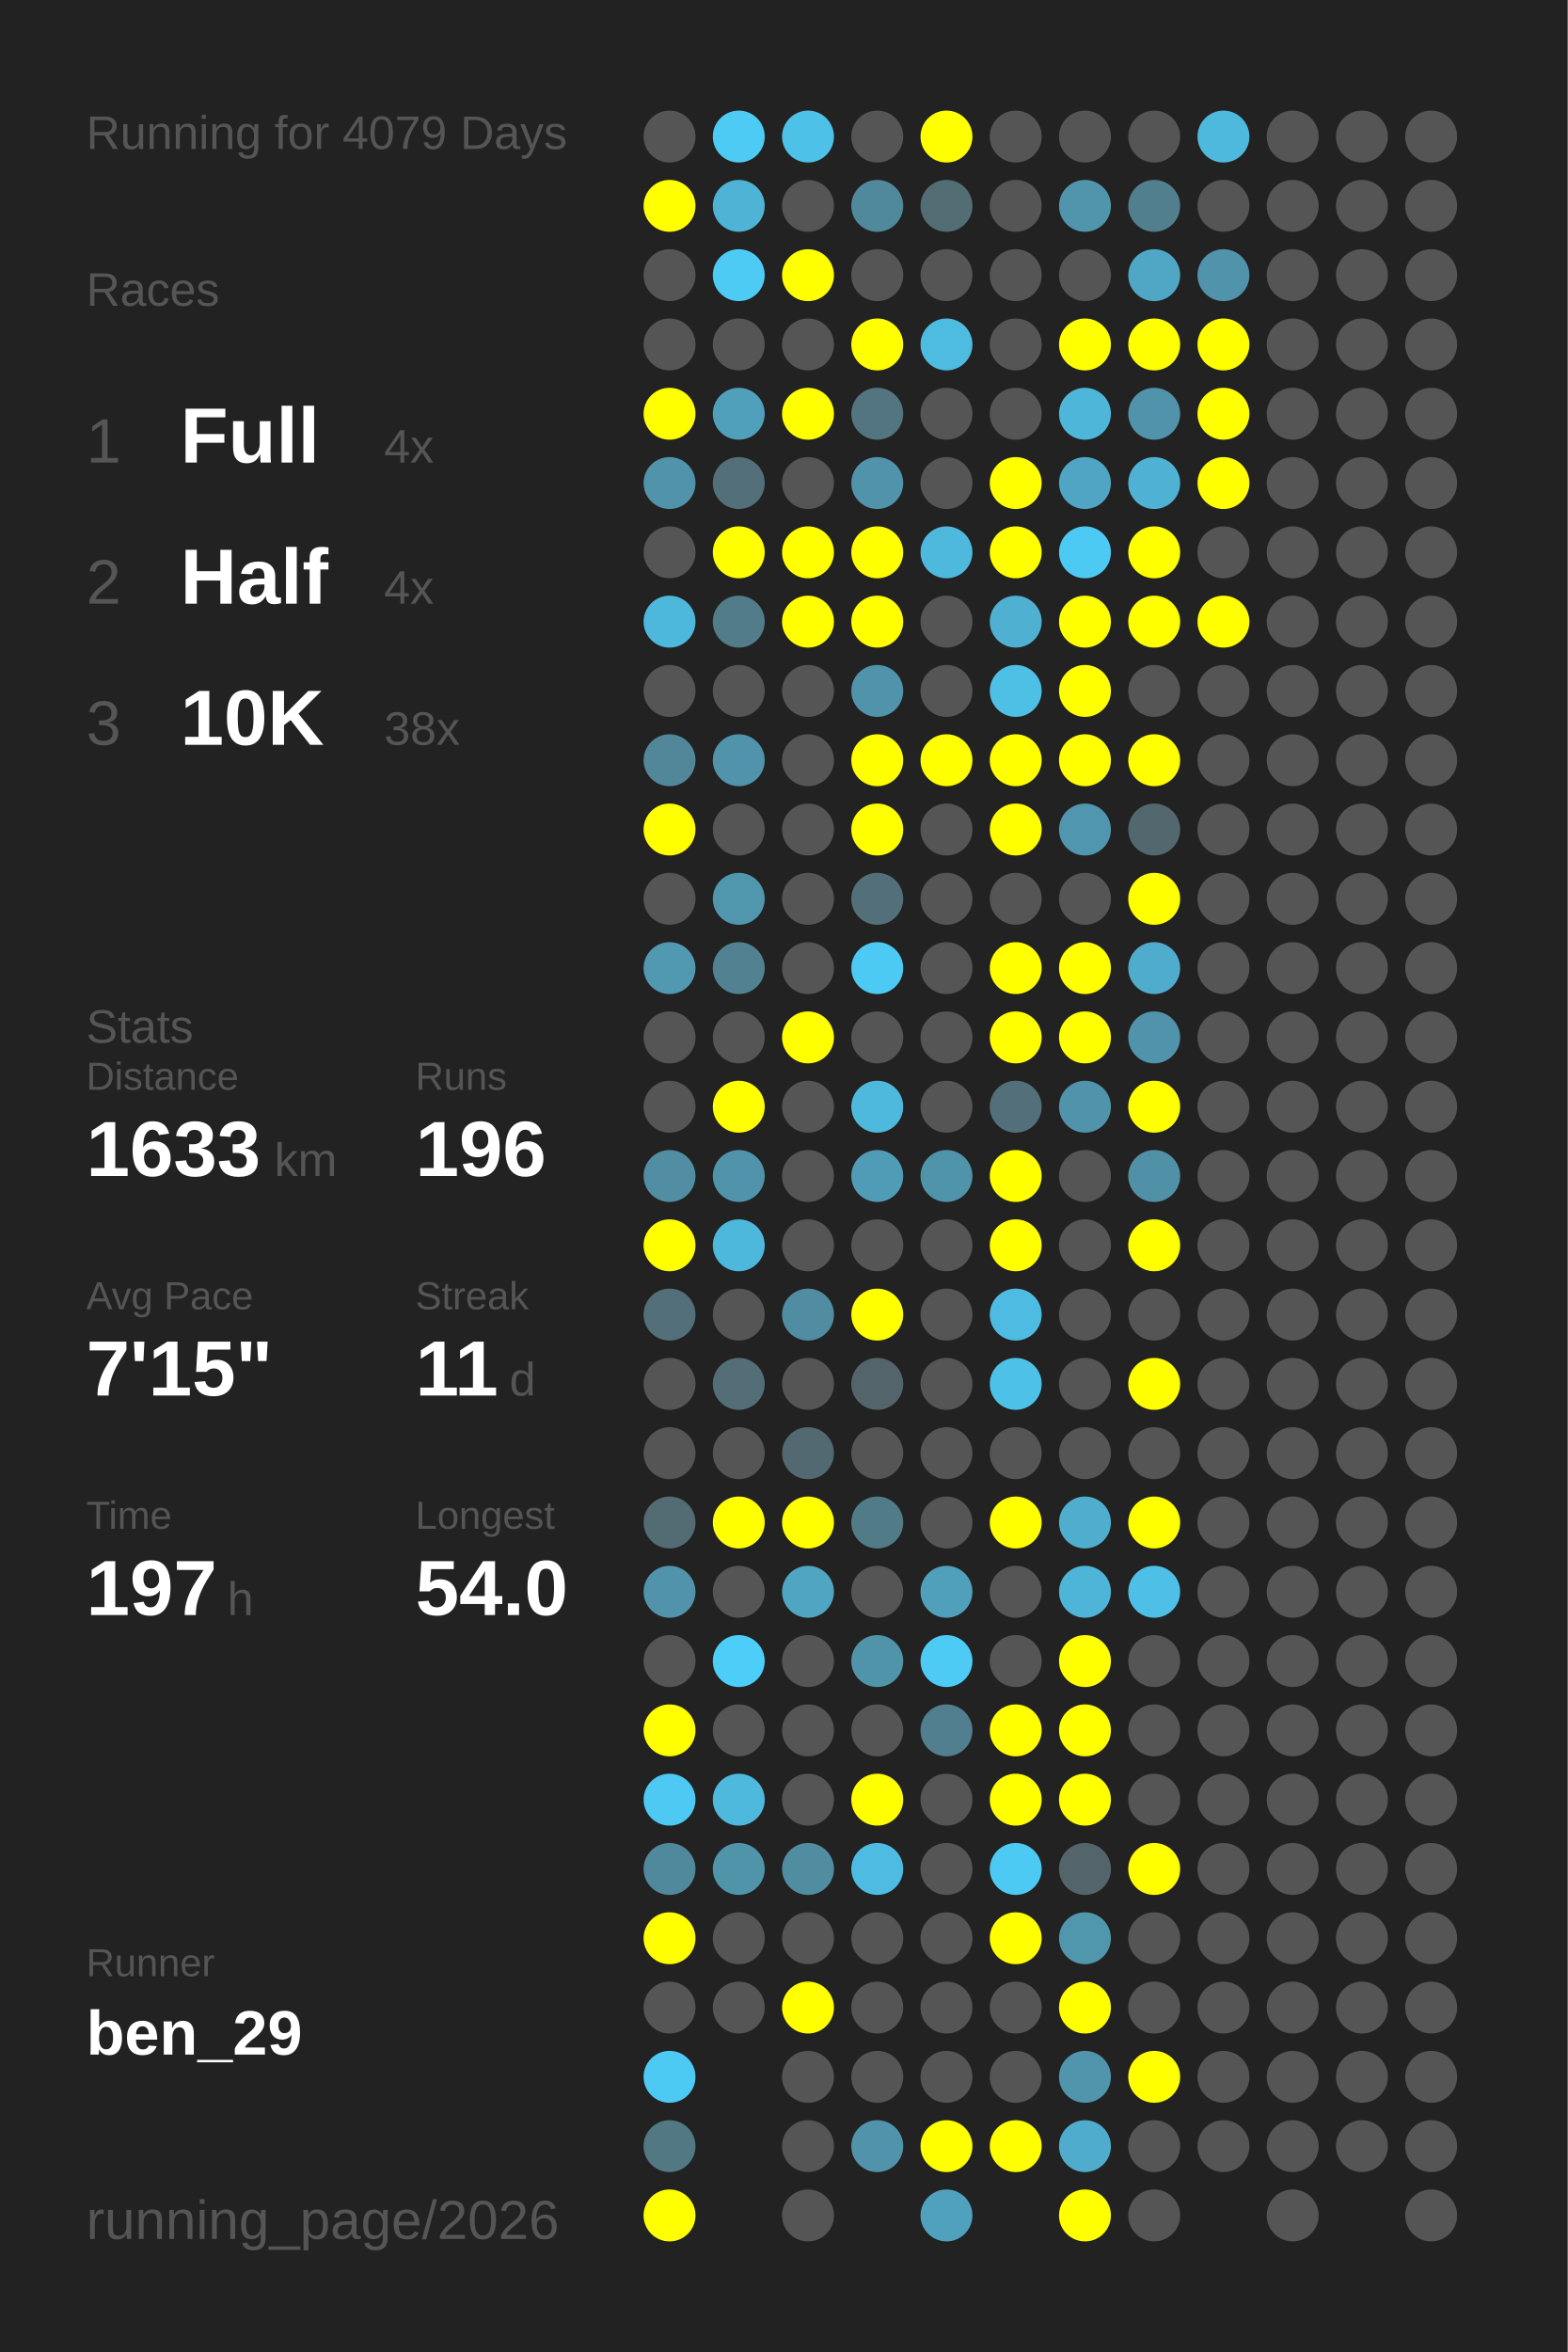
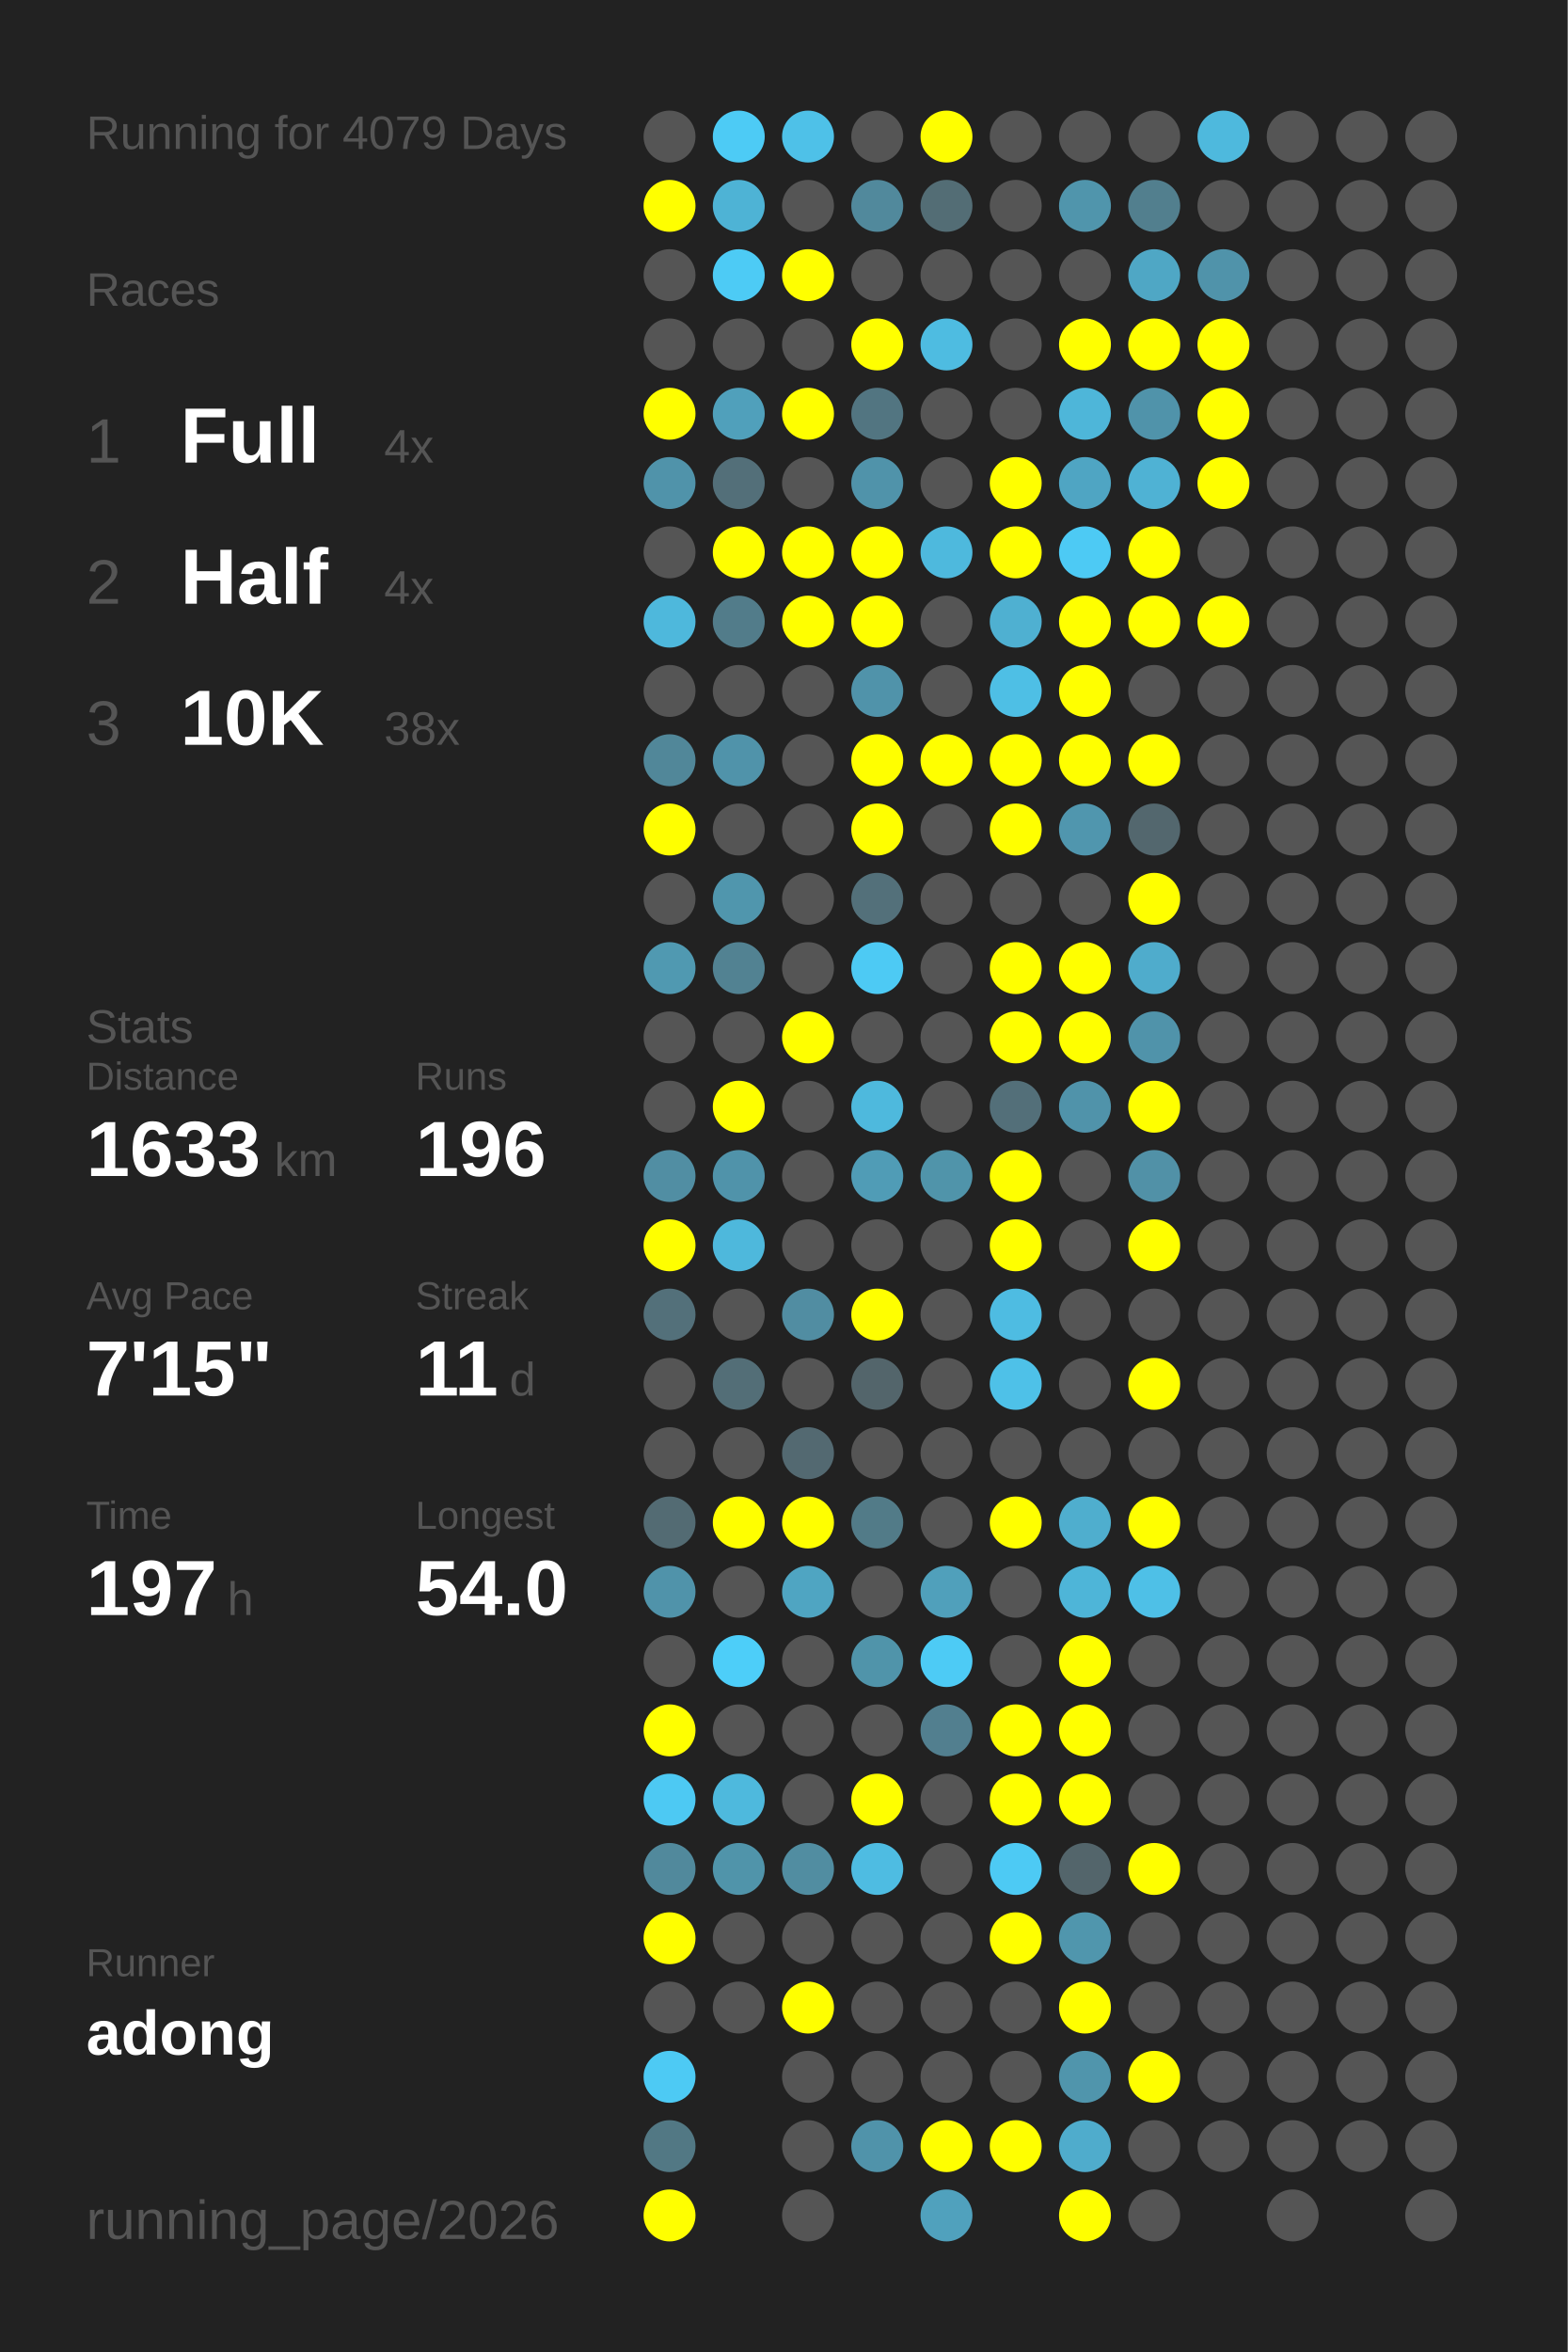
<svg xmlns="http://www.w3.org/2000/svg" baseProfile="full" height="300mm" version="1.1" viewBox="0,0,200,300" width="200mm">
  <defs />
  <rect fill="#222222" height="300" width="200" x="0" y="0" />
  <text fill="#555555" style="font-size:6px; font-family:Arial;" x="11" y="19">Running for 4079 Days</text>
  <text fill="#555555" style="font-size:6px; font-family:Arial;" x="11" y="39">Races</text>
  <text fill="#555555" style="font-size:8px; font-family:Arial;" x="11" y="59">1</text>
  <text fill="#FFFFFF" style="font-size:10px; font-family:Arial; font-weight:bold;" x="23" y="59">Full</text>
  <text fill="#555555" style="font-size:6px; font-family:Arial;" x="49" y="59">4x</text>
  <text fill="#555555" style="font-size:8px; font-family:Arial;" x="11" y="77">2</text>
  <text fill="#FFFFFF" style="font-size:10px; font-family:Arial; font-weight:bold;" x="23" y="77">Half</text>
  <text fill="#555555" style="font-size:6px; font-family:Arial;" x="49" y="77">4x</text>
  <text fill="#555555" style="font-size:8px; font-family:Arial;" x="11" y="95">3</text>
  <text fill="#FFFFFF" style="font-size:10px; font-family:Arial; font-weight:bold;" x="23" y="95">10K</text>
  <text fill="#555555" style="font-size:6px; font-family:Arial;" x="49" y="95">38x</text>
  <text fill="#555555" style="font-size:6px; font-family:Arial;" x="11" y="133">Stats</text>
  <text fill="#555555" style="font-size:5px; font-family:Arial;" x="11" y="139">Distance</text>
  <text fill="#FFFFFF" style="font-size:10px; font-family:Arial; font-weight:bold;" x="11" y="150">1633</text>
  <text fill="#555555" style="font-size:6px; font-family:Arial;" x="35" y="150">km</text>
  <text fill="#555555" style="font-size:5px; font-family:Arial;" x="53" y="139">Runs</text>
  <text fill="#FFFFFF" style="font-size:10px; font-family:Arial; font-weight:bold;" x="53" y="150">196</text>
  <text fill="#555555" style="font-size:5px; font-family:Arial;" x="11" y="167">Avg Pace</text>
  <text fill="#FFFFFF" style="font-size:10px; font-family:Arial; font-weight:bold;" x="11" y="178">7'15"</text>
  <text fill="#555555" style="font-size:5px; font-family:Arial;" x="53" y="167">Streak</text>
  <text fill="#FFFFFF" style="font-size:10px; font-family:Arial; font-weight:bold;" x="53" y="178">11</text>
  <text fill="#555555" style="font-size:6px; font-family:Arial;" x="65" y="178">d</text>
  <text fill="#555555" style="font-size:5px; font-family:Arial;" x="11" y="195">Time</text>
  <text fill="#FFFFFF" style="font-size:10px; font-family:Arial; font-weight:bold;" x="11" y="206">197</text>
  <text fill="#555555" style="font-size:6px; font-family:Arial;" x="29" y="206">h</text>
  <text fill="#555555" style="font-size:5px; font-family:Arial;" x="53" y="195">Longest</text>
  <text fill="#FFFFFF" style="font-size:10px; font-family:Arial; font-weight:bold;" x="53" y="206">54.0</text>
  <text fill="#555555" style="font-size:5px; font-family:Arial;" x="11" y="252.065">Runner</text>
-   <text fill="#FFFFFF" style="font-size:8px; font-family:Arial; font-weight:bold;" x="11" y="262.065">ben_29</text>
+   <text fill="#FFFFFF" style="font-size:8px; font-family:Arial; font-weight:bold;" x="11" y="262.065">adong</text>
  <text fill="#555555" style="font-size:7px; font-family:Arial;" x="11" y="285.581">running_page/2026</text>
  <circle cx="85.417" cy="17.419" fill="#555555" r="3.312" />
  <circle cx="85.417" cy="26.258" fill="#FFFF00" r="3.312" />
  <circle cx="85.417" cy="35.097" fill="#555555" r="3.312" />
  <circle cx="85.417" cy="43.935" fill="#555555" r="3.312" />
  <circle cx="85.417" cy="52.774" fill="#FFFF00" r="3.312" />
  <circle cx="85.417" cy="61.613" fill="#5093aa" r="3.312" />
  <circle cx="85.417" cy="70.452" fill="#555555" r="3.312" />
  <circle cx="85.417" cy="79.29" fill="#4eb8dc" r="3.312" />
  <circle cx="85.417" cy="88.129" fill="#555555" r="3.312" />
  <circle cx="85.417" cy="96.968" fill="#518799" r="3.312" />
  <circle cx="85.417" cy="105.806" fill="#FFFF00" r="3.312" />
  <circle cx="85.417" cy="114.645" fill="#555555" r="3.312" />
  <circle cx="85.417" cy="123.484" fill="#5099b1" r="3.312" />
  <circle cx="85.417" cy="132.323" fill="#555555" r="3.312" />
  <circle cx="85.417" cy="141.161" fill="#555555" r="3.312" />
  <circle cx="85.417" cy="150" fill="#518ea3" r="3.312" />
  <circle cx="85.417" cy="158.839" fill="#FFFF00" r="3.312" />
  <circle cx="85.417" cy="167.677" fill="#53707a" r="3.312" />
  <circle cx="85.417" cy="176.516" fill="#555555" r="3.312" />
  <circle cx="85.417" cy="185.355" fill="#555555" r="3.312" />
  <circle cx="85.417" cy="194.194" fill="#536b73" r="3.312" />
  <circle cx="85.417" cy="203.032" fill="#5093aa" r="3.312" />
  <circle cx="85.417" cy="211.871" fill="#555555" r="3.312" />
  <circle cx="85.417" cy="220.71" fill="#FFFF00" r="3.312" />
  <circle cx="85.417" cy="229.548" fill="#4dc9f3" r="3.312" />
  <circle cx="85.417" cy="238.387" fill="#51899c" r="3.312" />
  <circle cx="85.417" cy="247.226" fill="#FFFF00" r="3.312" />
  <circle cx="85.417" cy="256.065" fill="#555555" r="3.312" />
  <circle cx="85.417" cy="264.903" fill="#4dcaf4" r="3.312" />
  <circle cx="85.417" cy="273.742" fill="#527884" r="3.312" />
  <circle cx="85.417" cy="282.581" fill="#FFFF00" r="3.312" />
  <circle cx="94.25" cy="17.419" fill="#4dcbf5" r="3.312" />
  <circle cx="94.25" cy="26.258" fill="#4eb3d5" r="3.312" />
  <circle cx="94.25" cy="35.097" fill="#4dcbf5" r="3.312" />
  <circle cx="94.25" cy="43.935" fill="#555555" r="3.312" />
  <circle cx="94.25" cy="52.774" fill="#50a0bb" r="3.312" />
  <circle cx="94.25" cy="61.613" fill="#536f79" r="3.312" />
  <circle cx="94.25" cy="70.452" fill="#FFFF00" r="3.312" />
  <circle cx="94.25" cy="79.29" fill="#527c8a" r="3.312" />
  <circle cx="94.25" cy="88.129" fill="#555555" r="3.312" />
  <circle cx="94.25" cy="96.968" fill="#5093aa" r="3.312" />
  <circle cx="94.25" cy="105.806" fill="#555555" r="3.312" />
  <circle cx="94.25" cy="114.645" fill="#5096ad" r="3.312" />
  <circle cx="94.25" cy="123.484" fill="#528292" r="3.312" />
  <circle cx="94.25" cy="132.323" fill="#555555" r="3.312" />
  <circle cx="94.25" cy="141.161" fill="#FFFF00" r="3.312" />
  <circle cx="94.25" cy="150" fill="#5093aa" r="3.312" />
  <circle cx="94.25" cy="158.839" fill="#4eb8dc" r="3.312" />
  <circle cx="94.25" cy="167.677" fill="#555555" r="3.312" />
  <circle cx="94.25" cy="176.516" fill="#536e77" r="3.312" />
  <circle cx="94.25" cy="185.355" fill="#555555" r="3.312" />
  <circle cx="94.25" cy="194.194" fill="#FFFF00" r="3.312" />
  <circle cx="94.25" cy="203.032" fill="#555555" r="3.312" />
  <circle cx="94.25" cy="211.871" fill="#4dcef9" r="3.312" />
  <circle cx="94.25" cy="220.71" fill="#555555" r="3.312" />
  <circle cx="94.25" cy="229.548" fill="#4eb9dd" r="3.312" />
  <circle cx="94.25" cy="238.387" fill="#5094aa" r="3.312" />
  <circle cx="94.25" cy="247.226" fill="#555555" r="3.312" />
  <circle cx="94.25" cy="256.065" fill="#555555" r="3.312" />
  <circle cx="103.083" cy="17.419" fill="#4ec1e8" r="3.312" />
  <circle cx="103.083" cy="26.258" fill="#555555" r="3.312" />
  <circle cx="103.083" cy="35.097" fill="#FFFF00" r="3.312" />
  <circle cx="103.083" cy="43.935" fill="#555555" r="3.312" />
  <circle cx="103.083" cy="52.774" fill="#FFFF00" r="3.312" />
  <circle cx="103.083" cy="61.613" fill="#555555" r="3.312" />
  <circle cx="103.083" cy="70.452" fill="#FFFF00" r="3.312" />
  <circle cx="103.083" cy="79.29" fill="#FFFF00" r="3.312" />
  <circle cx="103.083" cy="88.129" fill="#555555" r="3.312" />
  <circle cx="103.083" cy="96.968" fill="#555555" r="3.312" />
  <circle cx="103.083" cy="105.806" fill="#555555" r="3.312" />
  <circle cx="103.083" cy="114.645" fill="#555555" r="3.312" />
  <circle cx="103.083" cy="123.484" fill="#555555" r="3.312" />
  <circle cx="103.083" cy="132.323" fill="#FFFF00" r="3.312" />
  <circle cx="103.083" cy="141.161" fill="#555555" r="3.312" />
  <circle cx="103.083" cy="150" fill="#555555" r="3.312" />
  <circle cx="103.083" cy="158.839" fill="#555555" r="3.312" />
  <circle cx="103.083" cy="167.677" fill="#518da2" r="3.312" />
  <circle cx="103.083" cy="176.516" fill="#555555" r="3.312" />
  <circle cx="103.083" cy="185.355" fill="#536971" r="3.312" />
  <circle cx="103.083" cy="194.194" fill="#FFFF00" r="3.312" />
  <circle cx="103.083" cy="203.032" fill="#4fa5c2" r="3.312" />
  <circle cx="103.083" cy="211.871" fill="#555555" r="3.312" />
  <circle cx="103.083" cy="220.71" fill="#555555" r="3.312" />
  <circle cx="103.083" cy="229.548" fill="#555555" r="3.312" />
  <circle cx="103.083" cy="238.387" fill="#518da1" r="3.312" />
  <circle cx="103.083" cy="247.226" fill="#555555" r="3.312" />
  <circle cx="103.083" cy="256.065" fill="#FFFF00" r="3.312" />
  <circle cx="103.083" cy="264.903" fill="#555555" r="3.312" />
  <circle cx="103.083" cy="273.742" fill="#555555" r="3.312" />
  <circle cx="103.083" cy="282.581" fill="#555555" r="3.312" />
  <circle cx="111.917" cy="17.419" fill="#555555" r="3.312" />
  <circle cx="111.917" cy="26.258" fill="#51899c" r="3.312" />
  <circle cx="111.917" cy="35.097" fill="#555555" r="3.312" />
  <circle cx="111.917" cy="43.935" fill="#FFFF00" r="3.312" />
  <circle cx="111.917" cy="52.774" fill="#527581" r="3.312" />
  <circle cx="111.917" cy="61.613" fill="#5093aa" r="3.312" />
  <circle cx="111.917" cy="70.452" fill="#FFFF00" r="3.312" />
  <circle cx="111.917" cy="79.29" fill="#FFFF00" r="3.312" />
  <circle cx="111.917" cy="88.129" fill="#5093aa" r="3.312" />
  <circle cx="111.917" cy="96.968" fill="#FFFF00" r="3.312" />
  <circle cx="111.917" cy="105.806" fill="#FFFF00" r="3.312" />
  <circle cx="111.917" cy="114.645" fill="#53707a" r="3.312" />
  <circle cx="111.917" cy="123.484" fill="#4dcaf4" r="3.312" />
  <circle cx="111.917" cy="132.323" fill="#555555" r="3.312" />
  <circle cx="111.917" cy="141.161" fill="#4eb9dd" r="3.312" />
  <circle cx="111.917" cy="150" fill="#509cb6" r="3.312" />
  <circle cx="111.917" cy="158.839" fill="#555555" r="3.312" />
  <circle cx="111.917" cy="167.677" fill="#FFFF00" r="3.312" />
  <circle cx="111.917" cy="176.516" fill="#53656b" r="3.312" />
  <circle cx="111.917" cy="185.355" fill="#555555" r="3.312" />
  <circle cx="111.917" cy="194.194" fill="#527b88" r="3.312" />
  <circle cx="111.917" cy="203.032" fill="#555555" r="3.312" />
  <circle cx="111.917" cy="211.871" fill="#5094aa" r="3.312" />
  <circle cx="111.917" cy="220.71" fill="#555555" r="3.312" />
  <circle cx="111.917" cy="229.548" fill="#FFFF00" r="3.312" />
  <circle cx="111.917" cy="238.387" fill="#4ebce2" r="3.312" />
  <circle cx="111.917" cy="247.226" fill="#555555" r="3.312" />
  <circle cx="111.917" cy="256.065" fill="#555555" r="3.312" />
  <circle cx="111.917" cy="264.903" fill="#555555" r="3.312" />
  <circle cx="111.917" cy="273.742" fill="#5093aa" r="3.312" />
  <circle cx="120.75" cy="17.419" fill="#FFFF00" r="3.312" />
  <circle cx="120.75" cy="26.258" fill="#536d75" r="3.312" />
  <circle cx="120.75" cy="35.097" fill="#555555" r="3.312" />
  <circle cx="120.75" cy="43.935" fill="#4ebce1" r="3.312" />
  <circle cx="120.75" cy="52.774" fill="#555555" r="3.312" />
  <circle cx="120.75" cy="61.613" fill="#555555" r="3.312" />
  <circle cx="120.75" cy="70.452" fill="#4eb9dd" r="3.312" />
  <circle cx="120.75" cy="79.29" fill="#555555" r="3.312" />
  <circle cx="120.75" cy="88.129" fill="#555555" r="3.312" />
  <circle cx="120.75" cy="96.968" fill="#FFFF00" r="3.312" />
  <circle cx="120.75" cy="105.806" fill="#555555" r="3.312" />
  <circle cx="120.75" cy="114.645" fill="#555555" r="3.312" />
  <circle cx="120.75" cy="123.484" fill="#555555" r="3.312" />
  <circle cx="120.75" cy="132.323" fill="#555555" r="3.312" />
  <circle cx="120.75" cy="141.161" fill="#555555" r="3.312" />
  <circle cx="120.75" cy="150" fill="#5094aa" r="3.312" />
  <circle cx="120.75" cy="158.839" fill="#555555" r="3.312" />
  <circle cx="120.75" cy="167.677" fill="#555555" r="3.312" />
  <circle cx="120.75" cy="176.516" fill="#555555" r="3.312" />
  <circle cx="120.75" cy="185.355" fill="#555555" r="3.312" />
  <circle cx="120.75" cy="194.194" fill="#555555" r="3.312" />
  <circle cx="120.75" cy="203.032" fill="#50a0bb" r="3.312" />
  <circle cx="120.75" cy="211.871" fill="#4dcbf5" r="3.312" />
  <circle cx="120.75" cy="220.71" fill="#527f8f" r="3.312" />
  <circle cx="120.75" cy="229.548" fill="#555555" r="3.312" />
  <circle cx="120.75" cy="238.387" fill="#555555" r="3.312" />
  <circle cx="120.75" cy="247.226" fill="#555555" r="3.312" />
  <circle cx="120.75" cy="256.065" fill="#555555" r="3.312" />
  <circle cx="120.75" cy="264.903" fill="#555555" r="3.312" />
  <circle cx="120.75" cy="273.742" fill="#FFFF00" r="3.312" />
  <circle cx="120.75" cy="282.581" fill="#50a1bd" r="3.312" />
  <circle cx="129.583" cy="17.419" fill="#555555" r="3.312" />
  <circle cx="129.583" cy="26.258" fill="#555555" r="3.312" />
  <circle cx="129.583" cy="35.097" fill="#555555" r="3.312" />
  <circle cx="129.583" cy="43.935" fill="#555555" r="3.312" />
  <circle cx="129.583" cy="52.774" fill="#555555" r="3.312" />
  <circle cx="129.583" cy="61.613" fill="#FFFF00" r="3.312" />
  <circle cx="129.583" cy="70.452" fill="#FFFF00" r="3.312" />
  <circle cx="129.583" cy="79.29" fill="#4fb0d1" r="3.312" />
  <circle cx="129.583" cy="88.129" fill="#4ebfe5" r="3.312" />
  <circle cx="129.583" cy="96.968" fill="#FFFF00" r="3.312" />
  <circle cx="129.583" cy="105.806" fill="#FFFF00" r="3.312" />
  <circle cx="129.583" cy="114.645" fill="#555555" r="3.312" />
  <circle cx="129.583" cy="123.484" fill="#FFFF00" r="3.312" />
  <circle cx="129.583" cy="132.323" fill="#FFFF00" r="3.312" />
  <circle cx="129.583" cy="141.161" fill="#536f79" r="3.312" />
  <circle cx="129.583" cy="150" fill="#FFFF00" r="3.312" />
  <circle cx="129.583" cy="158.839" fill="#FFFF00" r="3.312" />
  <circle cx="129.583" cy="167.677" fill="#4ebce2" r="3.312" />
  <circle cx="129.583" cy="176.516" fill="#4ec1e8" r="3.312" />
  <circle cx="129.583" cy="185.355" fill="#555555" r="3.312" />
  <circle cx="129.583" cy="194.194" fill="#FFFF00" r="3.312" />
  <circle cx="129.583" cy="203.032" fill="#555555" r="3.312" />
  <circle cx="129.583" cy="211.871" fill="#555555" r="3.312" />
  <circle cx="129.583" cy="220.71" fill="#FFFF00" r="3.312" />
  <circle cx="129.583" cy="229.548" fill="#FFFF00" r="3.312" />
  <circle cx="129.583" cy="238.387" fill="#4dcaf4" r="3.312" />
  <circle cx="129.583" cy="247.226" fill="#FFFF00" r="3.312" />
  <circle cx="129.583" cy="256.065" fill="#555555" r="3.312" />
  <circle cx="129.583" cy="264.903" fill="#555555" r="3.312" />
  <circle cx="129.583" cy="273.742" fill="#FFFF00" r="3.312" />
  <circle cx="138.417" cy="17.419" fill="#555555" r="3.312" />
  <circle cx="138.417" cy="26.258" fill="#5095ac" r="3.312" />
  <circle cx="138.417" cy="35.097" fill="#555555" r="3.312" />
  <circle cx="138.417" cy="43.935" fill="#FFFF00" r="3.312" />
  <circle cx="138.417" cy="52.774" fill="#4eb6d9" r="3.312" />
  <circle cx="138.417" cy="61.613" fill="#4fa5c3" r="3.312" />
  <circle cx="138.417" cy="70.452" fill="#4dcaf4" r="3.312" />
  <circle cx="138.417" cy="79.29" fill="#FFFF00" r="3.312" />
  <circle cx="138.417" cy="88.129" fill="#FFFF00" r="3.312" />
  <circle cx="138.417" cy="96.968" fill="#FFFF00" r="3.312" />
  <circle cx="138.417" cy="105.806" fill="#5096ae" r="3.312" />
  <circle cx="138.417" cy="114.645" fill="#555555" r="3.312" />
  <circle cx="138.417" cy="123.484" fill="#FFFF00" r="3.312" />
  <circle cx="138.417" cy="132.323" fill="#FFFF00" r="3.312" />
  <circle cx="138.417" cy="141.161" fill="#5093aa" r="3.312" />
  <circle cx="138.417" cy="150" fill="#555555" r="3.312" />
  <circle cx="138.417" cy="158.839" fill="#555555" r="3.312" />
  <circle cx="138.417" cy="167.677" fill="#555555" r="3.312" />
  <circle cx="138.417" cy="176.516" fill="#555555" r="3.312" />
  <circle cx="138.417" cy="185.355" fill="#555555" r="3.312" />
  <circle cx="138.417" cy="194.194" fill="#4faece" r="3.312" />
  <circle cx="138.417" cy="203.032" fill="#4eb5d8" r="3.312" />
  <circle cx="138.417" cy="211.871" fill="#FFFF00" r="3.312" />
  <circle cx="138.417" cy="220.71" fill="#FFFF00" r="3.312" />
  <circle cx="138.417" cy="229.548" fill="#FFFF00" r="3.312" />
  <circle cx="138.417" cy="238.387" fill="#53656b" r="3.312" />
  <circle cx="138.417" cy="247.226" fill="#5096ad" r="3.312" />
  <circle cx="138.417" cy="256.065" fill="#FFFF00" r="3.312" />
  <circle cx="138.417" cy="264.903" fill="#5095ac" r="3.312" />
  <circle cx="138.417" cy="273.742" fill="#4faccc" r="3.312" />
  <circle cx="138.417" cy="282.581" fill="#FFFF00" r="3.312" />
  <circle cx="147.25" cy="17.419" fill="#555555" r="3.312" />
  <circle cx="147.25" cy="26.258" fill="#527f8e" r="3.312" />
  <circle cx="147.25" cy="35.097" fill="#4fa7c5" r="3.312" />
  <circle cx="147.25" cy="43.935" fill="#FFFF00" r="3.312" />
  <circle cx="147.25" cy="52.774" fill="#5093aa" r="3.312" />
  <circle cx="147.25" cy="61.613" fill="#4fb2d4" r="3.312" />
  <circle cx="147.25" cy="70.452" fill="#FFFF00" r="3.312" />
  <circle cx="147.25" cy="79.29" fill="#FFFF00" r="3.312" />
  <circle cx="147.25" cy="88.129" fill="#555555" r="3.312" />
  <circle cx="147.25" cy="96.968" fill="#FFFF00" r="3.312" />
  <circle cx="147.25" cy="105.806" fill="#53676e" r="3.312" />
  <circle cx="147.25" cy="114.645" fill="#FFFF00" r="3.312" />
  <circle cx="147.25" cy="123.484" fill="#4faccc" r="3.312" />
  <circle cx="147.25" cy="132.323" fill="#5093aa" r="3.312" />
  <circle cx="147.25" cy="141.161" fill="#FFFF00" r="3.312" />
  <circle cx="147.25" cy="150" fill="#5191a7" r="3.312" />
  <circle cx="147.25" cy="158.839" fill="#FFFF00" r="3.312" />
  <circle cx="147.25" cy="167.677" fill="#555555" r="3.312" />
  <circle cx="147.25" cy="176.516" fill="#FFFF00" r="3.312" />
  <circle cx="147.25" cy="185.355" fill="#555555" r="3.312" />
  <circle cx="147.25" cy="194.194" fill="#FFFF00" r="3.312" />
  <circle cx="147.25" cy="203.032" fill="#4ec0e7" r="3.312" />
  <circle cx="147.25" cy="211.871" fill="#555555" r="3.312" />
  <circle cx="147.25" cy="220.71" fill="#555555" r="3.312" />
  <circle cx="147.25" cy="229.548" fill="#555555" r="3.312" />
  <circle cx="147.25" cy="238.387" fill="#FFFF00" r="3.312" />
  <circle cx="147.25" cy="247.226" fill="#555555" r="3.312" />
  <circle cx="147.25" cy="256.065" fill="#555555" r="3.312" />
  <circle cx="147.25" cy="264.903" fill="#FFFF00" r="3.312" />
  <circle cx="147.25" cy="273.742" fill="#555555" r="3.312" />
  <circle cx="147.25" cy="282.581" fill="#555555" r="3.312" />
  <circle cx="156.083" cy="17.419" fill="#4eb9dd" r="3.312" />
  <circle cx="156.083" cy="26.258" fill="#555555" r="3.312" />
  <circle cx="156.083" cy="35.097" fill="#5093aa" r="3.312" />
  <circle cx="156.083" cy="43.935" fill="#FFFF00" r="3.312" />
  <circle cx="156.083" cy="52.774" fill="#FFFF00" r="3.312" />
  <circle cx="156.083" cy="61.613" fill="#FFFF00" r="3.312" />
  <circle cx="156.083" cy="70.452" fill="#555555" r="3.312" />
  <circle cx="156.083" cy="79.29" fill="#FFFF00" r="3.312" />
  <circle cx="156.083" cy="88.129" fill="#555555" r="3.312" />
  <circle cx="156.083" cy="96.968" fill="#555555" r="3.312" />
  <circle cx="156.083" cy="105.806" fill="#555555" r="3.312" />
  <circle cx="156.083" cy="114.645" fill="#555555" r="3.312" />
  <circle cx="156.083" cy="123.484" fill="#555555" r="3.312" />
  <circle cx="156.083" cy="132.323" fill="#555555" r="3.312" />
  <circle cx="156.083" cy="141.161" fill="#555555" r="3.312" />
  <circle cx="156.083" cy="150" fill="#555555" r="3.312" />
  <circle cx="156.083" cy="158.839" fill="#555555" r="3.312" />
  <circle cx="156.083" cy="167.677" fill="#555555" r="3.312" />
  <circle cx="156.083" cy="176.516" fill="#555555" r="3.312" />
  <circle cx="156.083" cy="185.355" fill="#555555" r="3.312" />
  <circle cx="156.083" cy="194.194" fill="#555555" r="3.312" />
  <circle cx="156.083" cy="203.032" fill="#555555" r="3.312" />
  <circle cx="156.083" cy="211.871" fill="#555555" r="3.312" />
  <circle cx="156.083" cy="220.71" fill="#555555" r="3.312" />
  <circle cx="156.083" cy="229.548" fill="#555555" r="3.312" />
  <circle cx="156.083" cy="238.387" fill="#555555" r="3.312" />
  <circle cx="156.083" cy="247.226" fill="#555555" r="3.312" />
  <circle cx="156.083" cy="256.065" fill="#555555" r="3.312" />
  <circle cx="156.083" cy="264.903" fill="#555555" r="3.312" />
  <circle cx="156.083" cy="273.742" fill="#555555" r="3.312" />
  <circle cx="164.917" cy="17.419" fill="#555555" r="3.312" />
  <circle cx="164.917" cy="26.258" fill="#555555" r="3.312" />
  <circle cx="164.917" cy="35.097" fill="#555555" r="3.312" />
  <circle cx="164.917" cy="43.935" fill="#555555" r="3.312" />
  <circle cx="164.917" cy="52.774" fill="#555555" r="3.312" />
  <circle cx="164.917" cy="61.613" fill="#555555" r="3.312" />
  <circle cx="164.917" cy="70.452" fill="#555555" r="3.312" />
  <circle cx="164.917" cy="79.29" fill="#555555" r="3.312" />
  <circle cx="164.917" cy="88.129" fill="#555555" r="3.312" />
  <circle cx="164.917" cy="96.968" fill="#555555" r="3.312" />
  <circle cx="164.917" cy="105.806" fill="#555555" r="3.312" />
  <circle cx="164.917" cy="114.645" fill="#555555" r="3.312" />
  <circle cx="164.917" cy="123.484" fill="#555555" r="3.312" />
  <circle cx="164.917" cy="132.323" fill="#555555" r="3.312" />
  <circle cx="164.917" cy="141.161" fill="#555555" r="3.312" />
  <circle cx="164.917" cy="150" fill="#555555" r="3.312" />
  <circle cx="164.917" cy="158.839" fill="#555555" r="3.312" />
  <circle cx="164.917" cy="167.677" fill="#555555" r="3.312" />
  <circle cx="164.917" cy="176.516" fill="#555555" r="3.312" />
  <circle cx="164.917" cy="185.355" fill="#555555" r="3.312" />
  <circle cx="164.917" cy="194.194" fill="#555555" r="3.312" />
  <circle cx="164.917" cy="203.032" fill="#555555" r="3.312" />
  <circle cx="164.917" cy="211.871" fill="#555555" r="3.312" />
  <circle cx="164.917" cy="220.71" fill="#555555" r="3.312" />
  <circle cx="164.917" cy="229.548" fill="#555555" r="3.312" />
  <circle cx="164.917" cy="238.387" fill="#555555" r="3.312" />
  <circle cx="164.917" cy="247.226" fill="#555555" r="3.312" />
  <circle cx="164.917" cy="256.065" fill="#555555" r="3.312" />
  <circle cx="164.917" cy="264.903" fill="#555555" r="3.312" />
  <circle cx="164.917" cy="273.742" fill="#555555" r="3.312" />
  <circle cx="164.917" cy="282.581" fill="#555555" r="3.312" />
  <circle cx="173.75" cy="17.419" fill="#555555" r="3.312" />
  <circle cx="173.75" cy="26.258" fill="#555555" r="3.312" />
  <circle cx="173.75" cy="35.097" fill="#555555" r="3.312" />
  <circle cx="173.75" cy="43.935" fill="#555555" r="3.312" />
  <circle cx="173.75" cy="52.774" fill="#555555" r="3.312" />
  <circle cx="173.75" cy="61.613" fill="#555555" r="3.312" />
  <circle cx="173.75" cy="70.452" fill="#555555" r="3.312" />
  <circle cx="173.75" cy="79.29" fill="#555555" r="3.312" />
  <circle cx="173.75" cy="88.129" fill="#555555" r="3.312" />
  <circle cx="173.75" cy="96.968" fill="#555555" r="3.312" />
  <circle cx="173.75" cy="105.806" fill="#555555" r="3.312" />
  <circle cx="173.75" cy="114.645" fill="#555555" r="3.312" />
  <circle cx="173.75" cy="123.484" fill="#555555" r="3.312" />
  <circle cx="173.75" cy="132.323" fill="#555555" r="3.312" />
  <circle cx="173.75" cy="141.161" fill="#555555" r="3.312" />
  <circle cx="173.75" cy="150" fill="#555555" r="3.312" />
  <circle cx="173.75" cy="158.839" fill="#555555" r="3.312" />
  <circle cx="173.75" cy="167.677" fill="#555555" r="3.312" />
  <circle cx="173.75" cy="176.516" fill="#555555" r="3.312" />
  <circle cx="173.75" cy="185.355" fill="#555555" r="3.312" />
  <circle cx="173.75" cy="194.194" fill="#555555" r="3.312" />
  <circle cx="173.75" cy="203.032" fill="#555555" r="3.312" />
  <circle cx="173.75" cy="211.871" fill="#555555" r="3.312" />
  <circle cx="173.75" cy="220.71" fill="#555555" r="3.312" />
  <circle cx="173.75" cy="229.548" fill="#555555" r="3.312" />
  <circle cx="173.75" cy="238.387" fill="#555555" r="3.312" />
  <circle cx="173.75" cy="247.226" fill="#555555" r="3.312" />
  <circle cx="173.75" cy="256.065" fill="#555555" r="3.312" />
  <circle cx="173.75" cy="264.903" fill="#555555" r="3.312" />
  <circle cx="173.75" cy="273.742" fill="#555555" r="3.312" />
  <circle cx="182.583" cy="17.419" fill="#555555" r="3.312" />
  <circle cx="182.583" cy="26.258" fill="#555555" r="3.312" />
  <circle cx="182.583" cy="35.097" fill="#555555" r="3.312" />
  <circle cx="182.583" cy="43.935" fill="#555555" r="3.312" />
  <circle cx="182.583" cy="52.774" fill="#555555" r="3.312" />
  <circle cx="182.583" cy="61.613" fill="#555555" r="3.312" />
  <circle cx="182.583" cy="70.452" fill="#555555" r="3.312" />
  <circle cx="182.583" cy="79.29" fill="#555555" r="3.312" />
  <circle cx="182.583" cy="88.129" fill="#555555" r="3.312" />
  <circle cx="182.583" cy="96.968" fill="#555555" r="3.312" />
  <circle cx="182.583" cy="105.806" fill="#555555" r="3.312" />
  <circle cx="182.583" cy="114.645" fill="#555555" r="3.312" />
  <circle cx="182.583" cy="123.484" fill="#555555" r="3.312" />
  <circle cx="182.583" cy="132.323" fill="#555555" r="3.312" />
  <circle cx="182.583" cy="141.161" fill="#555555" r="3.312" />
  <circle cx="182.583" cy="150" fill="#555555" r="3.312" />
  <circle cx="182.583" cy="158.839" fill="#555555" r="3.312" />
  <circle cx="182.583" cy="167.677" fill="#555555" r="3.312" />
  <circle cx="182.583" cy="176.516" fill="#555555" r="3.312" />
  <circle cx="182.583" cy="185.355" fill="#555555" r="3.312" />
  <circle cx="182.583" cy="194.194" fill="#555555" r="3.312" />
  <circle cx="182.583" cy="203.032" fill="#555555" r="3.312" />
  <circle cx="182.583" cy="211.871" fill="#555555" r="3.312" />
  <circle cx="182.583" cy="220.71" fill="#555555" r="3.312" />
  <circle cx="182.583" cy="229.548" fill="#555555" r="3.312" />
  <circle cx="182.583" cy="238.387" fill="#555555" r="3.312" />
  <circle cx="182.583" cy="247.226" fill="#555555" r="3.312" />
  <circle cx="182.583" cy="256.065" fill="#555555" r="3.312" />
  <circle cx="182.583" cy="264.903" fill="#555555" r="3.312" />
  <circle cx="182.583" cy="273.742" fill="#555555" r="3.312" />
  <circle cx="182.583" cy="282.581" fill="#555555" r="3.312" />
</svg>
